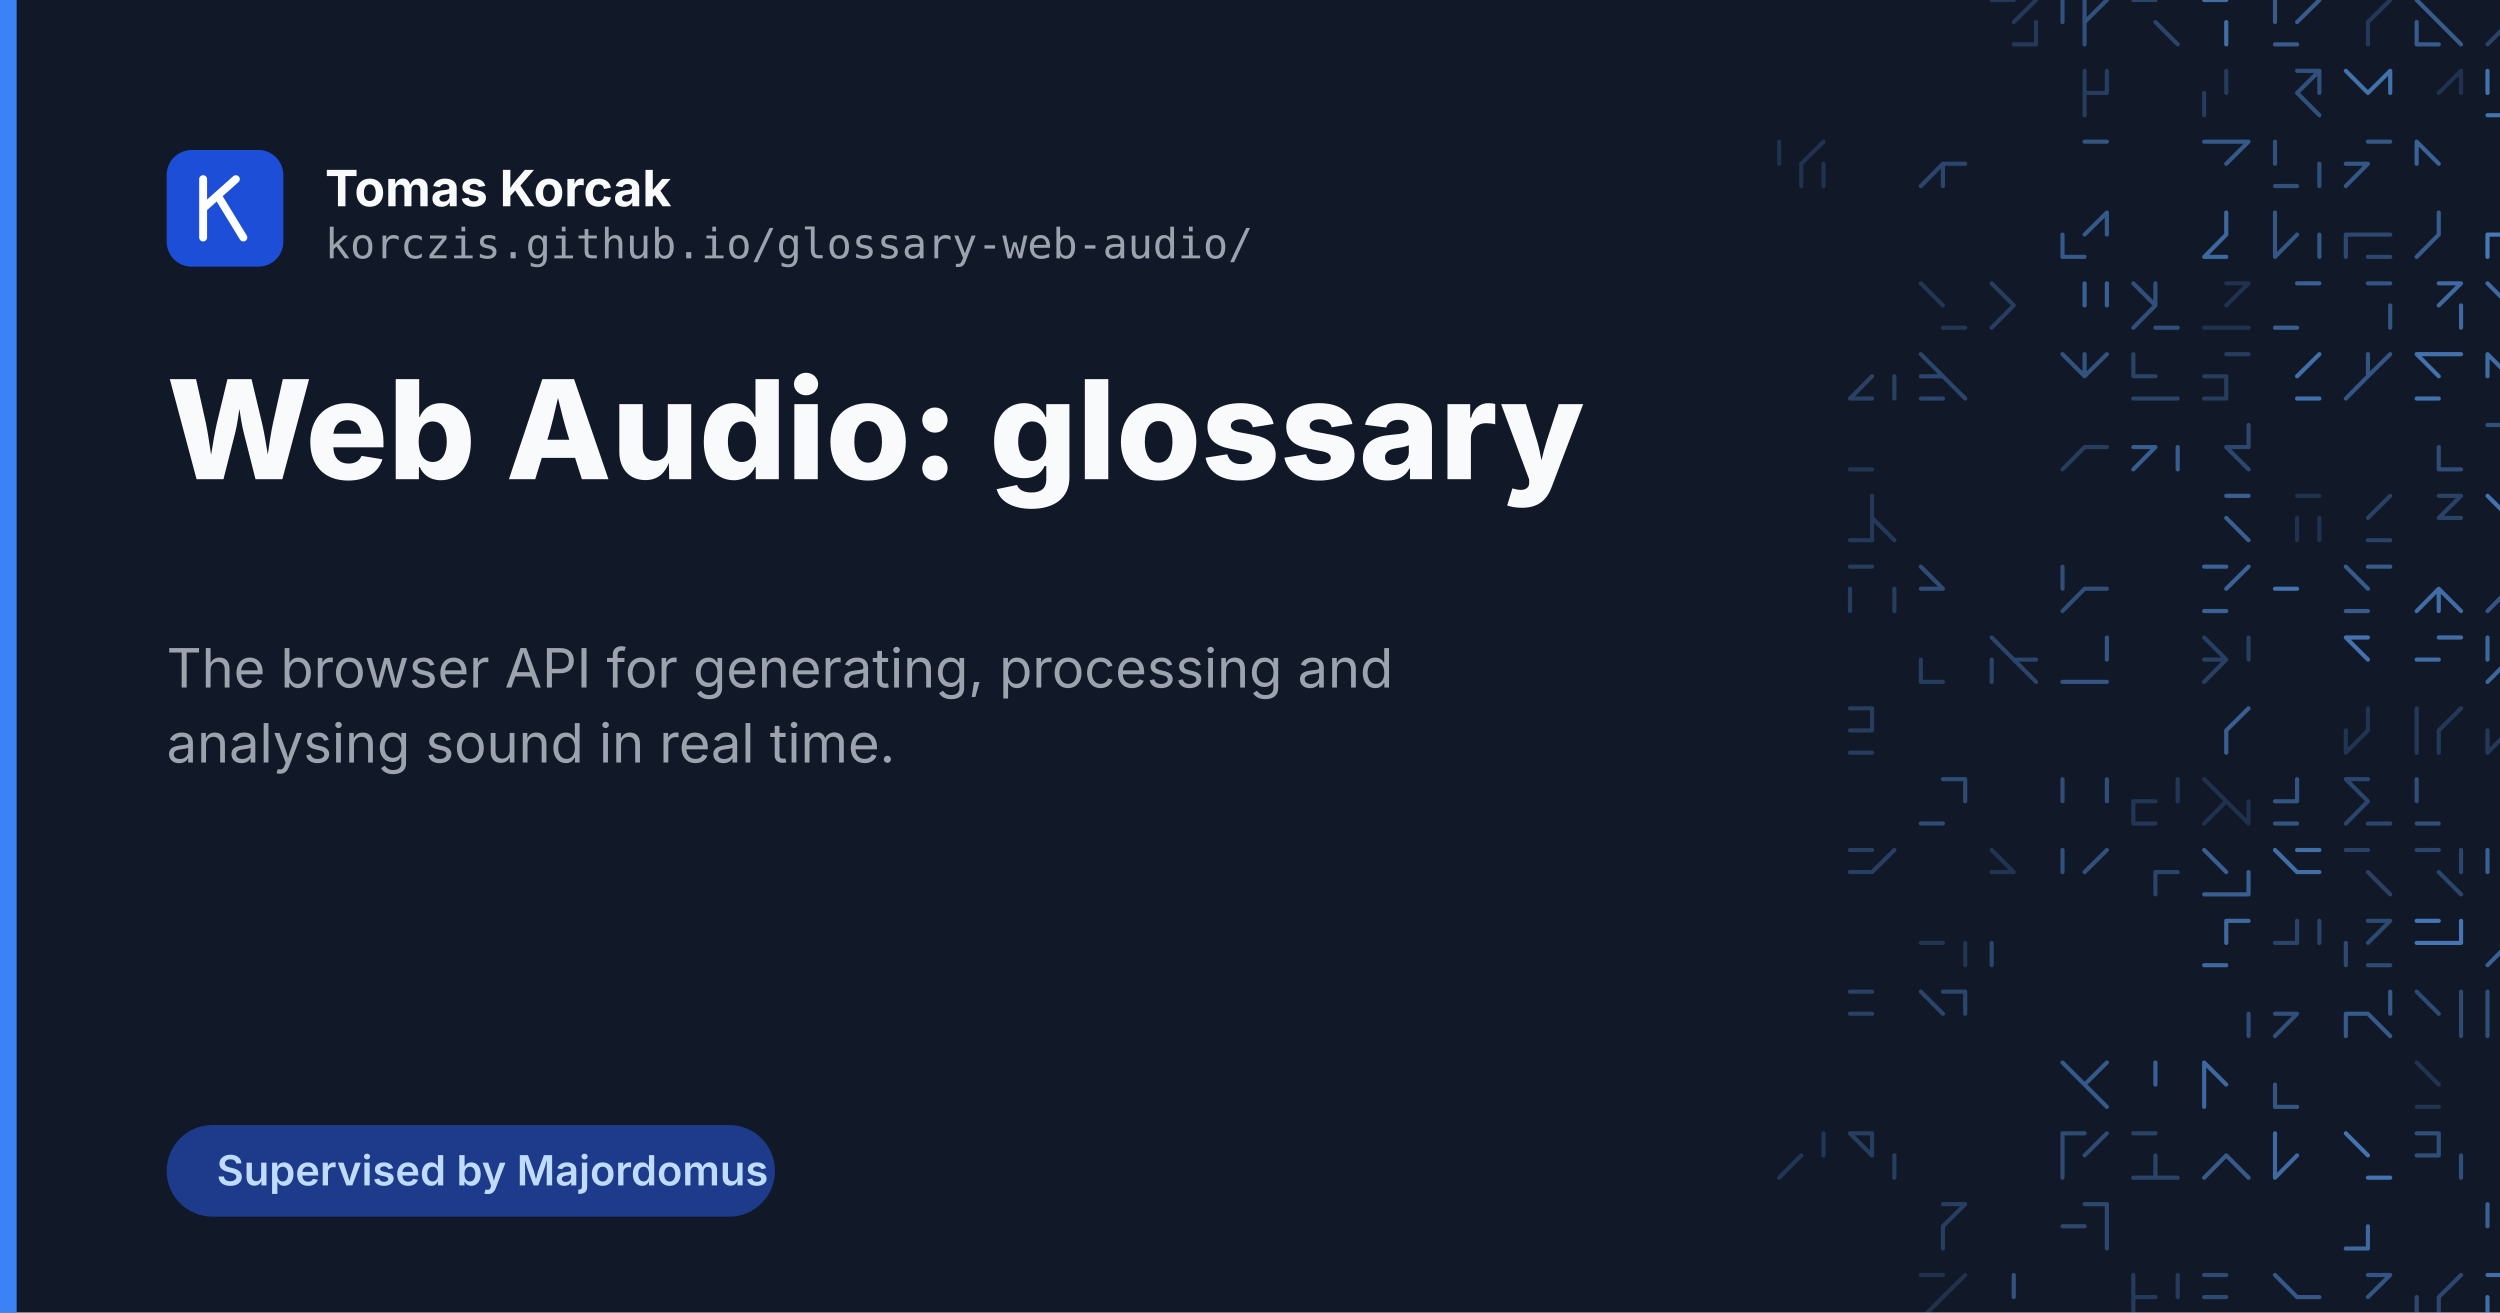
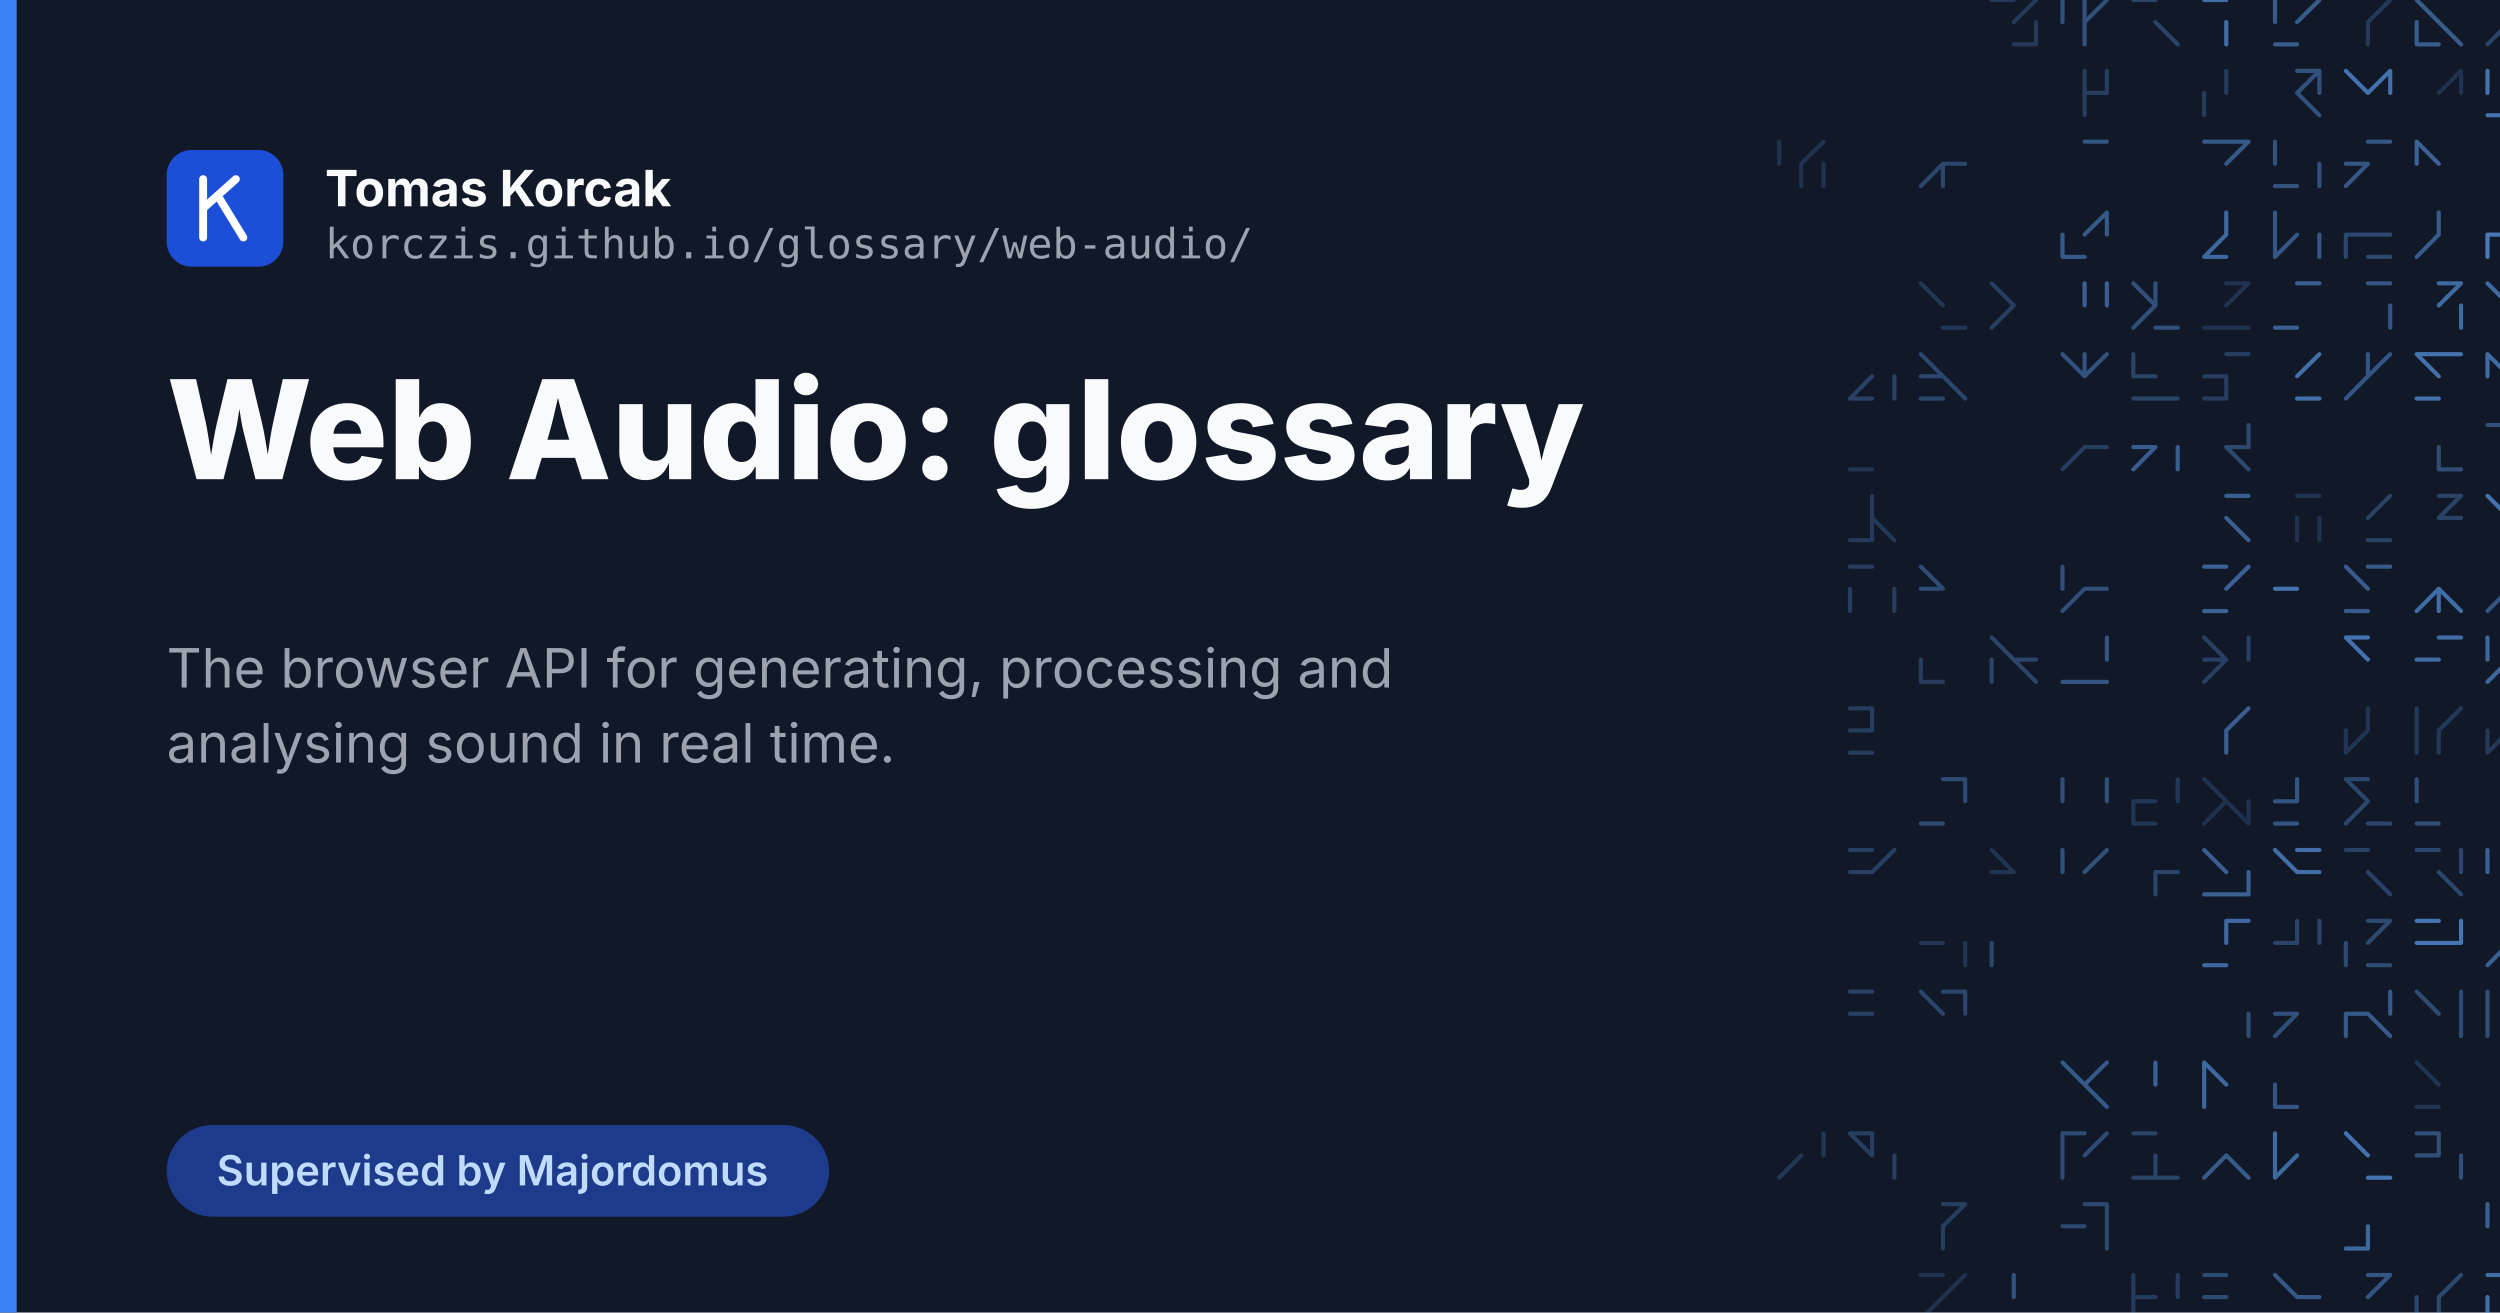
- <svg xmlns="http://www.w3.org/2000/svg" width="1200" height="630" viewBox="0 0 1200 630">
+ <svg xmlns="http://www.w3.org/2000/svg" width="1200" height="630" viewBox="0 0 1200 630" xml:lang="en">
  <rect width="1200" height="630" fill="#111827" />
  <g fill="none" stroke="#60a5fa" stroke-width="2" stroke-linecap="round">
    <path d="M977.3 0.0L966.6 10.6M956.0 0.0L966.6 0.0M966.6 21.3L977.3 21.3M977.3 10.6L977.3 21.3" opacity="0.24" />
    <path d="M1011.3 0.0L1000.6 10.6M990.0 0.0L990.0 10.6M1000.6 10.6L1000.6 21.3M1000.6 0.0L1000.6 10.6" opacity="0.41" />
    <path d="M1024.0 0.0L1034.6 0.0M1034.6 10.6L1045.3 21.3" opacity="0.32" />
    <path d="M1058.0 0.0L1068.6 0.0M1068.6 10.6L1068.6 21.3" opacity="0.61" />
    <path d="M1113.3 0.0L1102.6 10.6M1092.0 21.3L1102.6 21.3M1092.0 0.0L1092.0 10.6" opacity="0.48" />
    <path d="M1147.3 0.0L1136.6 10.6M1136.6 10.6L1136.6 21.3" opacity="0.24" />
    <path d="M1160.0 0.0L1170.6 10.6M1160.0 10.6L1160.0 21.3M1170.6 10.6L1181.3 21.3M1160.0 21.3L1170.6 21.3" opacity="0.48" />
    <path d="M1204.6 10.6L1194.0 21.3M1204.6 21.3L1215.3 21.3M1204.6 10.6L1194.0 21.3M1204.6 21.3L1215.3 21.3" opacity="0.31" />
    <path d="M1228.0 0.0L1228.0 10.6M1228.0 0.0L1238.6 0.0M1238.6 0.0L1238.6 10.6" opacity="0.56" />
    <path d="M1000.6 34.0L1000.6 44.6M1000.6 44.6L1000.6 55.3M1011.3 34.0L1011.3 44.6M1000.6 44.6L1011.3 44.6" opacity="0.26" />
    <path d="M1058.0 44.6L1058.0 55.3M1068.6 34.0L1068.6 44.6" opacity="0.25" />
    <path d="M1102.6 34.0L1113.3 34.0M1113.3 34.0L1102.6 44.6M1102.6 44.6L1113.3 55.3M1113.3 34.0L1113.3 44.6" opacity="0.41" />
    <path d="M1126.0 34.0L1136.6 44.6M1147.3 34.0L1136.6 44.6M1147.3 34.0L1147.3 44.6" opacity="0.63" />
    <path d="M1181.3 34.0L1170.6 44.6M1181.3 34.0L1181.3 44.6" opacity="0.19" />
    <path d="M1204.6 55.3L1215.3 55.3M1204.6 55.3L1215.3 55.3M1194.0 55.3L1204.6 55.3M1194.0 34.0L1194.0 44.6" opacity="0.64" />
    <path d="M1228.0 44.6L1228.0 55.3M1238.6 34.0L1238.6 44.6" opacity="0.32" />
    <path d="M875.3 68.0L864.6 78.6M854.0 68.0L854.0 78.6M875.3 78.6L875.3 89.3M864.6 78.6L864.6 89.3" opacity="0.19" />
    <path d="M932.6 78.6L932.6 89.3M932.6 78.6L922.0 89.3M932.6 78.6L932.6 89.3M932.6 78.6L943.3 78.6" opacity="0.33" />
    <path d="M1000.6 68.0L1011.3 68.0M1000.6 68.0L1011.3 68.0" opacity="0.43" />
    <path d="M1068.6 68.0L1079.3 68.0M1079.3 68.0L1068.6 78.6M1058.0 68.0L1068.6 68.0" opacity="0.46" />
    <path d="M1092.0 89.3L1102.6 89.3M1113.3 78.6L1113.3 89.3M1092.0 68.0L1092.0 78.6M1113.3 78.6L1113.3 89.3" opacity="0.41" />
    <path d="M1136.6 78.6L1126.0 89.3M1126.0 78.6L1136.6 78.6M1136.6 68.0L1147.3 68.0" opacity="0.45" />
    <path d="M1160.0 68.0L1160.0 78.6M1160.0 68.0L1170.6 78.6" opacity="0.53" />
    <path d="M1249.3 78.6L1249.3 89.3M1228.0 68.0L1238.6 68.0M1238.6 68.0L1238.6 78.6" opacity="0.24" />
    <path d="M990.0 112.6L990.0 123.3M1011.3 102.0L1011.3 112.6M990.0 123.3L1000.6 123.3M1011.3 102.0L1000.6 112.6" opacity="0.46" />
    <path d="M1058.0 123.3L1068.6 123.3M1068.6 112.6L1058.0 123.3M1068.6 102.0L1068.6 112.6" opacity="0.56" />
    <path d="M1092.0 102.0L1092.0 112.6M1113.3 112.6L1113.3 123.3M1092.0 112.6L1092.0 123.3M1102.6 112.6L1092.0 123.3" opacity="0.45" />
    <path d="M1136.6 123.3L1147.3 123.3M1136.6 112.6L1147.3 112.6M1126.0 112.6L1126.0 123.3M1126.0 112.6L1136.6 112.6" opacity="0.34" />
    <path d="M1170.6 102.0L1170.6 112.6M1170.6 112.6L1160.0 123.3" opacity="0.48" />
    <path d="M1194.0 112.6L1204.6 112.6M1215.3 112.6L1215.3 123.3M1194.0 112.6L1194.0 123.3" opacity="0.68" />
    <path d="M1238.6 102.0L1249.3 102.0M1249.3 102.0L1238.6 112.6M1228.0 102.0L1228.0 112.6M1228.0 102.0L1238.6 102.0" opacity="0.20" />
    <path d="M922.0 136.0L932.6 146.6M932.6 157.3L943.3 157.3" opacity="0.22" />
    <path d="M966.6 146.6L956.0 157.3M956.0 136.0L966.6 146.6M966.6 146.6L956.0 157.3" opacity="0.27" />
    <path d="M1000.6 136.0L1000.6 146.6M1011.3 136.0L1011.3 146.6" opacity="0.51" />
    <path d="M1034.6 136.0L1034.6 146.6M1034.6 157.3L1045.3 157.3M1034.6 146.6L1024.0 157.3M1024.0 136.0L1034.6 146.6" opacity="0.40" />
    <path d="M1068.6 136.0L1079.3 136.0M1079.3 136.0L1068.6 146.6M1068.6 157.3L1079.3 157.3M1058.0 157.3L1068.6 157.3" opacity="0.19" />
    <path d="M1092.0 157.3L1102.6 157.3M1102.6 136.0L1113.3 136.0M1092.0 157.3L1102.6 157.3" opacity="0.50" />
    <path d="M1147.3 146.6L1147.3 157.3M1136.6 136.0L1147.3 136.0" opacity="0.44" />
    <path d="M1181.3 146.6L1181.3 157.3M1181.3 136.0L1170.6 146.6M1170.6 136.0L1181.3 136.0" opacity="0.58" />
    <path d="M1215.3 136.0L1204.6 146.6M1204.6 146.6L1215.3 146.6M1204.6 157.3L1215.3 157.3M1194.0 136.0L1204.6 146.6" opacity="0.58" />
    <path d="M1228.0 157.3L1238.6 157.3M1228.0 157.3L1238.6 157.3" opacity="0.57" />
    <path d="M898.6 180.6L888.0 191.3M909.3 180.6L909.3 191.3M888.0 191.3L898.6 191.3" opacity="0.29" />
    <path d="M932.6 180.6L943.3 191.3M922.0 191.3L932.6 191.3M922.0 180.6L932.6 180.6M922.0 170.0L932.6 180.6" opacity="0.33" />
    <path d="M1000.6 170.0L1000.6 180.6M990.0 170.0L1000.6 180.6M1011.3 170.0L1000.6 180.6" opacity="0.42" />
    <path d="M1024.0 170.0L1024.0 180.6M1034.6 191.3L1045.3 191.3M1024.0 191.3L1034.6 191.3M1024.0 180.6L1034.6 180.6" opacity="0.31" />
    <path d="M1058.0 180.6L1068.6 180.6M1068.6 170.0L1079.3 170.0M1058.0 191.3L1068.6 191.3M1068.6 180.6L1068.6 191.3" opacity="0.26" />
    <path d="M1102.6 191.3L1113.3 191.3M1113.3 170.0L1102.6 180.6M1113.3 170.0L1102.6 180.6" opacity="0.62" />
    <path d="M1136.6 170.0L1136.6 180.6M1147.3 170.0L1136.6 180.6M1136.6 180.6L1126.0 191.3" opacity="0.44" />
    <path d="M1160.0 191.3L1170.6 191.3M1160.0 170.0L1170.6 170.0M1160.0 170.0L1170.6 180.6M1170.6 170.0L1181.3 170.0" opacity="0.63" />
    <path d="M1194.0 170.0L1204.6 180.6M1204.6 180.6L1215.3 191.3M1194.0 170.0L1194.0 180.6M1204.6 180.6L1204.6 191.3" opacity="0.59" />
    <path d="M888.0 225.3L898.6 225.3M888.0 225.3L898.6 225.3M888.0 225.3L898.6 225.3" opacity="0.21" />
    <path d="M1000.6 214.6L990.0 225.3M1000.6 214.6L1011.3 214.6" opacity="0.26" />
    <path d="M1024.0 214.6L1034.6 214.6M1034.6 214.6L1024.0 225.3M1045.3 214.6L1045.3 225.3" opacity="0.49" />
    <path d="M1068.6 214.6L1079.3 214.6M1079.3 204.0L1079.3 214.6M1068.6 214.6L1079.3 225.3" opacity="0.34" />
    <path d="M1170.6 225.3L1181.3 225.3M1170.6 214.6L1170.6 225.3" opacity="0.37" />
    <path d="M1194.0 204.0L1204.6 204.0M1215.3 214.6L1215.3 225.3" opacity="0.41" />
    <path d="M1238.6 204.0L1238.6 214.6M1228.0 214.6L1228.0 225.3M1238.6 214.6L1238.6 225.3M1238.6 214.6L1228.0 225.3" opacity="0.59" />
    <path d="M898.6 248.6L909.3 259.3M898.6 248.6L898.6 259.3M898.6 238.0L898.6 248.6M888.0 259.3L898.6 259.3" opacity="0.24" />
    <path d="M1068.6 248.6L1079.3 259.3M1068.6 238.0L1079.3 238.0M1068.6 238.0L1079.3 238.0" opacity="0.50" />
    <path d="M1102.6 238.0L1113.3 238.0M1102.6 248.6L1102.6 259.3M1113.3 248.6L1113.3 259.3" opacity="0.19" />
    <path d="M1147.3 238.0L1136.6 248.6M1136.6 259.3L1147.3 259.3" opacity="0.29" />
    <path d="M1170.6 248.6L1181.3 248.6M1181.3 238.0L1170.6 248.6M1181.3 238.0L1170.6 248.6M1170.6 238.0L1181.3 238.0" opacity="0.30" />
    <path d="M1204.6 238.0L1204.6 248.6M1215.3 238.0L1204.6 248.6M1194.0 238.0L1204.6 248.6" opacity="0.64" />
    <path d="M1238.6 248.6L1249.3 259.3M1238.6 259.3L1249.3 259.3M1238.6 238.0L1249.3 238.0" opacity="0.25" />
    <path d="M909.3 282.6L909.3 293.3M888.0 272.0L898.6 272.0M888.0 282.6L888.0 293.3" opacity="0.26" />
    <path d="M922.0 272.0L932.6 282.6M922.0 282.6L932.6 282.6" opacity="0.37" />
    <path d="M1000.6 282.6L1011.3 282.6M990.0 272.0L990.0 282.6M1000.6 282.6L990.0 293.3" opacity="0.38" />
    <path d="M1079.3 272.0L1068.6 282.6M1058.0 293.3L1068.6 293.3M1058.0 272.0L1068.6 272.0" opacity="0.53" />
    <path d="M1092.0 282.6L1102.6 282.6M1092.0 282.6L1102.6 282.6" opacity="0.64" />
    <path d="M1136.6 272.0L1147.3 272.0M1126.0 272.0L1136.6 282.6M1126.0 293.3L1136.6 293.3" opacity="0.48" />
    <path d="M1170.6 282.6L1160.0 293.3M1170.6 282.6L1181.3 293.3M1170.6 282.6L1170.6 293.3" opacity="0.60" />
    <path d="M1204.6 282.6L1215.3 282.6M1204.6 282.6L1194.0 293.3M1204.6 272.0L1215.3 272.0" opacity="0.44" />
    <path d="M1238.6 272.0L1249.3 272.0M1238.6 272.0L1238.6 282.6M1249.3 272.0L1238.6 282.6M1238.6 293.3L1249.3 293.3" opacity="0.24" />
    <path d="M922.0 316.6L922.0 327.3M922.0 327.3L932.6 327.3" opacity="0.26" />
    <path d="M966.6 316.6L977.3 327.3M956.0 306.0L966.6 316.6M956.0 316.6L956.0 327.3M966.6 316.6L977.3 316.6" opacity="0.32" />
    <path d="M990.0 327.3L1000.6 327.3M1000.6 327.3L1011.3 327.3M1011.3 306.0L1011.3 316.6" opacity="0.44" />
    <path d="M1058.0 316.6L1068.6 316.6M1068.6 316.6L1058.0 327.3M1058.0 306.0L1068.6 316.6M1079.3 306.0L1079.3 316.6" opacity="0.28" />
    <path d="M1126.0 306.0L1136.6 316.6M1126.0 306.0L1136.6 306.0" opacity="0.64" />
    <path d="M1170.6 306.0L1181.3 306.0M1160.0 316.6L1170.6 316.6" opacity="0.60" />
    <path d="M1204.6 316.6L1194.0 327.3M1194.0 306.0L1194.0 316.6M1204.6 316.6L1215.3 327.3" opacity="0.56" />
    <path d="M1228.0 306.0L1228.0 316.6M1238.6 306.0L1249.3 306.0M1238.6 327.3L1249.3 327.3M1238.6 316.6L1238.6 327.3" opacity="0.28" />
    <path d="M888.0 350.6L898.6 350.6M888.0 361.3L898.6 361.3M898.6 340.0L898.6 350.6M888.0 340.0L898.6 340.0" opacity="0.26" />
    <path d="M1068.6 350.6L1068.6 361.3M1079.3 340.0L1068.6 350.6" opacity="0.50" />
    <path d="M1136.6 340.0L1136.6 350.6M1126.0 350.6L1126.0 361.3M1136.6 350.6L1126.0 361.3" opacity="0.21" />
    <path d="M1160.0 340.0L1160.0 350.6M1181.3 340.0L1170.6 350.6M1170.6 350.6L1170.6 361.3M1160.0 350.6L1160.0 361.3" opacity="0.24" />
    <path d="M1194.0 350.6L1194.0 361.3M1204.6 350.6L1194.0 361.3" opacity="0.23" />
    <path d="M1228.0 350.6L1228.0 361.3M1228.0 340.0L1228.0 350.6M1238.6 340.0L1249.3 340.0M1238.6 340.0L1238.6 350.6" opacity="0.45" />
    <path d="M932.6 374.0L943.3 374.0M943.3 374.0L943.3 384.6M922.0 395.3L932.6 395.3" opacity="0.36" />
    <path d="M990.0 374.0L990.0 384.6M1011.3 374.0L1011.3 384.6" opacity="0.38" />
    <path d="M1045.3 374.0L1045.3 384.6M1024.0 384.6L1034.6 384.6M1024.0 395.3L1034.6 395.3M1024.0 384.6L1024.0 395.3" opacity="0.22" />
    <path d="M1079.3 384.6L1079.3 395.3M1068.6 384.6L1079.3 395.3M1058.0 374.0L1068.6 384.6M1068.6 384.6L1058.0 395.3" opacity="0.18" />
    <path d="M1092.0 384.6L1102.6 384.6M1102.6 374.0L1102.6 384.6M1092.0 395.3L1102.6 395.3" opacity="0.43" />
    <path d="M1126.0 374.0L1136.6 384.6M1136.6 395.3L1147.3 395.3M1136.6 384.6L1126.0 395.3M1126.0 374.0L1136.6 374.0" opacity="0.33" />
    <path d="M1160.0 395.3L1170.6 395.3M1160.0 374.0L1160.0 384.6" opacity="0.38" />
    <path d="M1228.0 395.3L1238.6 395.3M1238.6 374.0L1249.3 374.0M1249.3 374.0L1249.3 384.6M1238.6 374.0L1238.6 384.6" opacity="0.26" />
    <path d="M888.0 408.0L898.6 408.0M888.0 418.6L898.6 418.6M909.3 408.0L898.6 418.6" opacity="0.28" />
    <path d="M956.0 418.6L966.6 418.6M956.0 408.0L966.6 418.6" opacity="0.21" />
    <path d="M1011.3 408.0L1000.6 418.6M1011.3 408.0L1000.6 418.6M990.0 408.0L990.0 418.6" opacity="0.41" />
    <path d="M1034.6 418.6L1034.6 429.3M1034.6 418.6L1045.3 418.6" opacity="0.32" />
    <path d="M1058.0 408.0L1068.6 418.6M1068.6 429.3L1079.3 429.3M1079.3 418.6L1079.3 429.3M1058.0 429.3L1068.6 429.3" opacity="0.50" />
    <path d="M1092.0 408.0L1102.6 418.6M1102.6 408.0L1113.3 408.0M1102.6 418.6L1113.3 418.6" opacity="0.61" />
    <path d="M1126.0 408.0L1136.6 408.0M1136.6 418.6L1147.3 429.3" opacity="0.29" />
    <path d="M1170.6 418.6L1181.3 429.3M1160.0 408.0L1170.6 408.0M1181.3 408.0L1181.3 418.6" opacity="0.33" />
    <path d="M1194.0 408.0L1194.0 418.6M1204.6 418.6L1204.6 429.3M1204.6 429.3L1215.3 429.3M1204.6 418.6L1215.3 429.3" opacity="0.52" />
    <path d="M1238.6 429.3L1249.3 429.3M1228.0 408.0L1228.0 418.6" opacity="0.37" />
    <path d="M943.3 452.6L943.3 463.3M922.0 452.6L932.6 452.6" opacity="0.20" />
    <path d="M956.0 452.6L956.0 463.3M956.0 452.6L956.0 463.3" opacity="0.33" />
    <path d="M1068.6 442.0L1079.3 442.0M1068.6 442.0L1068.6 452.6M1058.0 463.3L1068.6 463.3" opacity="0.57" />
    <path d="M1092.0 452.6L1102.6 452.6M1102.6 442.0L1102.6 452.6M1113.3 442.0L1113.3 452.6M1102.6 442.0L1102.6 452.6" opacity="0.31" />
    <path d="M1136.6 463.3L1147.3 463.3M1136.6 442.0L1147.3 442.0M1126.0 452.6L1126.0 463.3M1147.3 442.0L1136.6 452.6" opacity="0.35" />
    <path d="M1181.3 442.0L1181.3 452.6M1160.0 442.0L1170.6 442.0M1170.6 452.6L1181.3 452.6M1160.0 452.6L1170.6 452.6" opacity="0.66" />
    <path d="M1204.6 442.0L1204.6 452.6M1204.6 452.6L1194.0 463.3" opacity="0.52" />
    <path d="M1238.6 463.3L1249.3 463.3M1238.6 452.6L1249.3 452.6M1249.3 452.6L1249.3 463.3M1249.3 442.0L1238.6 452.6" opacity="0.49" />
    <path d="M888.0 476.0L898.6 476.0M888.0 486.6L898.6 486.6" opacity="0.29" />
    <path d="M922.0 476.0L932.6 486.6M943.3 476.0L943.3 486.6M932.6 476.0L943.3 476.0" opacity="0.33" />
    <path d="M1079.3 486.6L1079.3 497.3M1079.3 486.6L1079.3 497.3" opacity="0.37" />
    <path d="M1092.0 486.6L1102.6 486.6M1102.6 486.6L1092.0 497.3" opacity="0.40" />
    <path d="M1126.0 486.6L1126.0 497.3M1126.0 486.6L1136.6 486.6M1147.3 476.0L1147.3 486.6M1136.6 486.6L1147.3 497.3" opacity="0.47" />
    <path d="M1181.3 486.6L1181.3 497.3M1181.3 476.0L1181.3 486.6M1160.0 476.0L1170.6 486.6" opacity="0.36" />
    <path d="M1194.0 486.6L1194.0 497.3M1215.3 476.0L1204.6 486.6M1194.0 476.0L1194.0 486.6M1194.0 486.6L1194.0 497.3" opacity="0.39" />
    <path d="M1228.0 497.3L1238.6 497.3M1238.6 497.3L1249.3 497.3" opacity="0.20" />
    <path d="M1000.6 520.6L1011.3 531.3M990.0 510.0L1000.6 520.6M990.0 510.0L1000.6 520.6M1011.3 510.0L1000.6 520.6" opacity="0.46" />
    <path d="M1034.6 510.0L1034.6 520.6M1034.6 510.0L1034.6 520.6" opacity="0.52" />
    <path d="M1058.0 520.6L1058.0 531.3M1058.0 510.0L1058.0 520.6M1058.0 510.0L1068.6 520.6M1058.0 520.6L1058.0 531.3" opacity="0.56" />
    <path d="M1092.0 531.3L1102.6 531.3M1092.0 520.6L1092.0 531.3" opacity="0.44" />
    <path d="M1160.0 531.3L1170.6 531.3M1160.0 510.0L1170.6 520.6" opacity="0.20" />
    <path d="M1228.0 510.0L1228.0 520.6M1238.6 510.0L1249.3 510.0M1238.6 510.0L1238.6 520.6M1238.6 520.6L1238.6 531.3" opacity="0.28" />
    <path d="M875.3 544.0L875.3 554.6M864.6 554.6L854.0 565.3" opacity="0.22" />
    <path d="M888.0 544.0L898.6 544.0M898.6 544.0L898.6 554.6M909.3 554.6L909.3 565.3M888.0 544.0L898.6 554.6" opacity="0.27" />
    <path d="M990.0 544.0L990.0 554.6M1011.3 544.0L1000.6 554.6M990.0 554.6L990.0 565.3M990.0 544.0L1000.6 544.0" opacity="0.36" />
    <path d="M1024.0 565.3L1034.6 565.3M1034.6 554.6L1034.6 565.3M1024.0 544.0L1034.6 544.0M1034.6 565.3L1045.3 565.3" opacity="0.31" />
    <path d="M1068.6 554.6L1079.3 565.3M1068.6 554.6L1058.0 565.3" opacity="0.47" />
    <path d="M1102.6 554.6L1092.0 565.3M1092.0 544.0L1092.0 554.6M1092.0 554.6L1092.0 565.3" opacity="0.58" />
    <path d="M1126.0 544.0L1136.6 554.6M1126.0 544.0L1136.6 554.6M1136.6 565.3L1147.3 565.3" opacity="0.65" />
    <path d="M1160.0 554.6L1170.6 554.6M1181.3 554.6L1181.3 565.3M1160.0 544.0L1170.6 544.0M1170.6 544.0L1170.6 554.6" opacity="0.39" />
    <path d="M1204.6 565.3L1215.3 565.3M1204.6 554.6L1215.3 565.3M1204.6 554.6L1204.6 565.3M1215.3 554.6L1215.3 565.3" opacity="0.49" />
    <path d="M1228.0 544.0L1228.0 554.6M1238.6 544.0L1238.6 554.6M1238.6 565.3L1249.3 565.3M1228.0 544.0L1238.6 544.0" opacity="0.54" />
    <path d="M932.6 578.0L943.3 578.0M943.3 578.0L932.6 588.6M932.6 588.6L932.6 599.3" opacity="0.27" />
    <path d="M1000.6 578.0L1011.3 578.0M1011.3 588.6L1011.3 599.3M1011.3 578.0L1011.3 588.6M990.0 588.6L1000.6 588.6" opacity="0.34" />
    <path d="M1126.0 599.3L1136.6 599.3M1136.6 588.6L1136.6 599.3" opacity="0.56" />
    <path d="M1215.3 578.0L1215.3 588.6M1204.6 588.6L1215.3 588.6M1194.0 578.0L1194.0 588.6" opacity="0.52" />
    <path d="M1228.0 578.0L1238.6 578.0M1228.0 578.0L1238.6 588.6M1238.6 588.6L1249.3 599.3M1238.6 588.6L1238.6 599.3" opacity="0.62" />
    <path d="M922.0 612.0L932.6 612.0M943.3 612.0L932.6 622.6M932.6 622.6L922.0 633.3M932.6 633.3L943.3 633.3" opacity="0.19" />
    <path d="M956.0 633.3L966.6 633.3M966.6 612.0L966.6 622.6" opacity="0.42" />
    <path d="M1024.0 612.0L1024.0 622.6M1024.0 622.6L1034.6 622.6M1045.3 612.0L1045.3 622.6M1024.0 622.6L1024.0 633.3" opacity="0.25" />
    <path d="M1058.0 622.6L1068.6 622.6M1058.0 612.0L1068.6 612.0M1058.0 633.3L1068.6 633.3" opacity="0.35" />
    <path d="M1092.0 612.0L1102.6 622.6M1102.6 633.3L1113.3 633.3M1102.6 622.6L1113.3 622.6" opacity="0.45" />
    <path d="M1147.3 612.0L1136.6 622.6M1136.6 612.0L1147.3 612.0" opacity="0.44" />
    <path d="M1160.0 622.6L1160.0 633.3M1170.6 622.6L1170.6 633.3M1181.3 612.0L1170.6 622.6M1170.6 633.3L1181.3 633.3" opacity="0.34" />
    <path d="M1194.0 612.0L1204.6 612.0M1204.6 633.3L1215.3 633.3M1194.0 622.6L1194.0 633.3M1215.3 612.0L1204.6 622.6" opacity="0.61" />
    <path d="M1238.6 633.3L1249.3 633.3M1238.6 633.3L1249.3 633.3" opacity="0.22" />
    <path d="M922.0 656.6L922.0 667.3M932.6 656.6L943.3 667.3M932.6 656.6L943.3 656.6M932.6 656.6L943.3 656.6" opacity="0.20" />
    <path d="M1079.3 646.0L1068.6 656.6M1079.3 646.0L1079.3 656.6M1079.3 646.0L1068.6 656.6" opacity="0.30" />
    <path d="M1113.3 656.6L1113.3 667.3M1113.3 656.6L1113.3 667.3" opacity="0.27" />
    <path d="M1136.6 656.6L1136.6 667.3M1147.3 646.0L1147.3 656.6M1126.0 646.0L1136.6 656.6" opacity="0.58" />
    <path d="M1160.0 667.3L1170.6 667.3M1160.0 646.0L1160.0 656.6" opacity="0.25" />
    <path d="M1204.6 656.6L1194.0 667.3M1194.0 656.6L1204.6 656.6M1194.0 646.0L1204.6 646.0M1204.6 656.6L1204.6 667.3" opacity="0.43" />
    <path d="M1249.3 656.6L1249.3 667.3M1228.0 646.0L1238.6 646.0M1238.6 656.6L1249.3 667.3M1228.0 646.0L1238.6 646.0" opacity="0.64" />
  </g>
  <rect x="0" y="0" width="8" height="630" fill="#3b82f6" />
  <g font-family="Inter, Helvetica Neue, Helvetica, Arial, sans-serif">
    <rect x="80" y="72" width="56" height="56" rx="12" fill="#1d4ed8" />
    <g fill="none" stroke="#fff" stroke-width="3.8" stroke-linecap="round" stroke-linejoin="round">
      <path d="M97.5 86v28M97.5 100l15.7-14M104.5 93.9l12.3 20.1" />
    </g>
    <text x="156" y="99" font-size="24" font-weight="700" fill="#f9fafb">Tomas Korcak</text>
-     <text x="156" y="124" font-size="20" font-family="JetBrains Mono, Menlo, monospace" fill="#9ca3af">korczis.github.io/glossary-web-audio/</text>
+     <text id="address" x="156" y="124" font-size="20" font-family="JetBrains Mono, Menlo, monospace" fill="#9ca3af">korczis.github.io/glossary/web-audio/</text>
    <text x="80" y="230" font-size="66" font-weight="800" fill="#f9fafb">Web Audio: glossary</text>
    <text x="80" y="330" font-size="26" fill="#9ca3af">The browser API for generating, processing and</text>
    <text x="80" y="366" font-size="26" fill="#9ca3af">analysing sound in real time.</text>
-     <rect x="80" y="540" width="292" height="44" rx="22" fill="#1e3a8a" />
+     <rect x="80" y="540" width="318" height="44" rx="22" fill="#1e3a8a" />
    <text x="104" y="569" font-size="20" font-weight="600" fill="#bfdbfe">Supervised by Majordomus</text>
  </g>
</svg>
